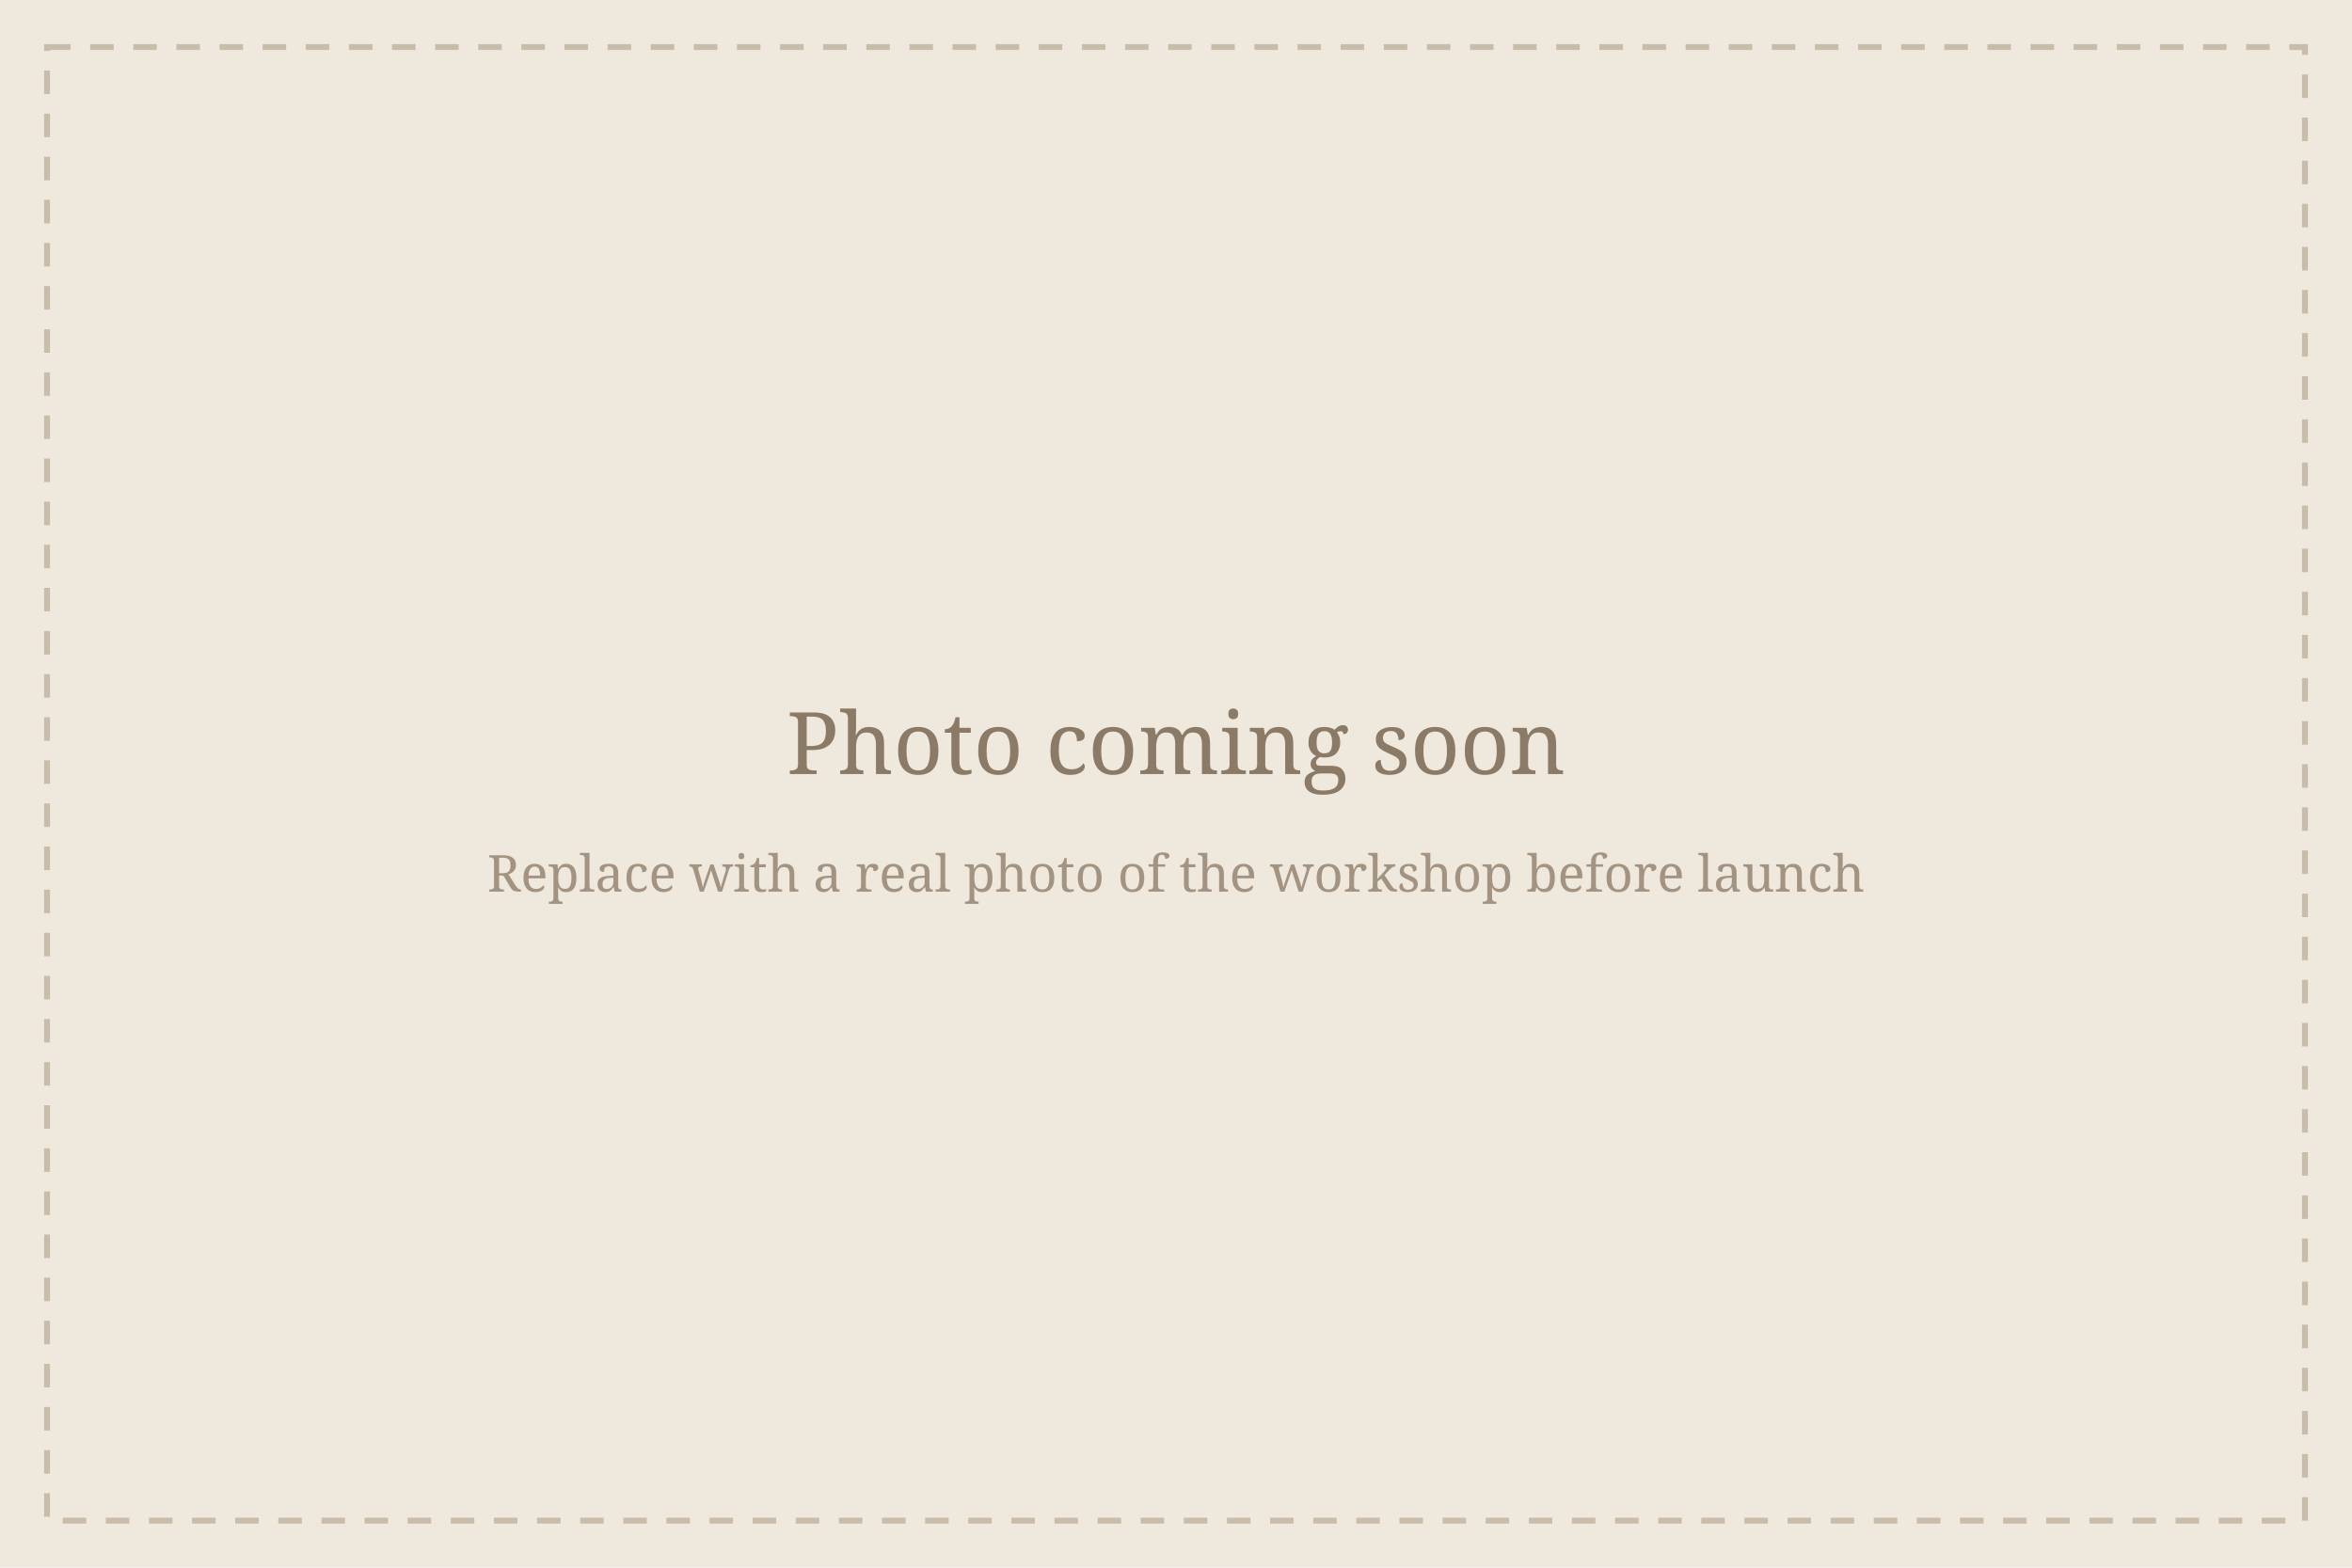
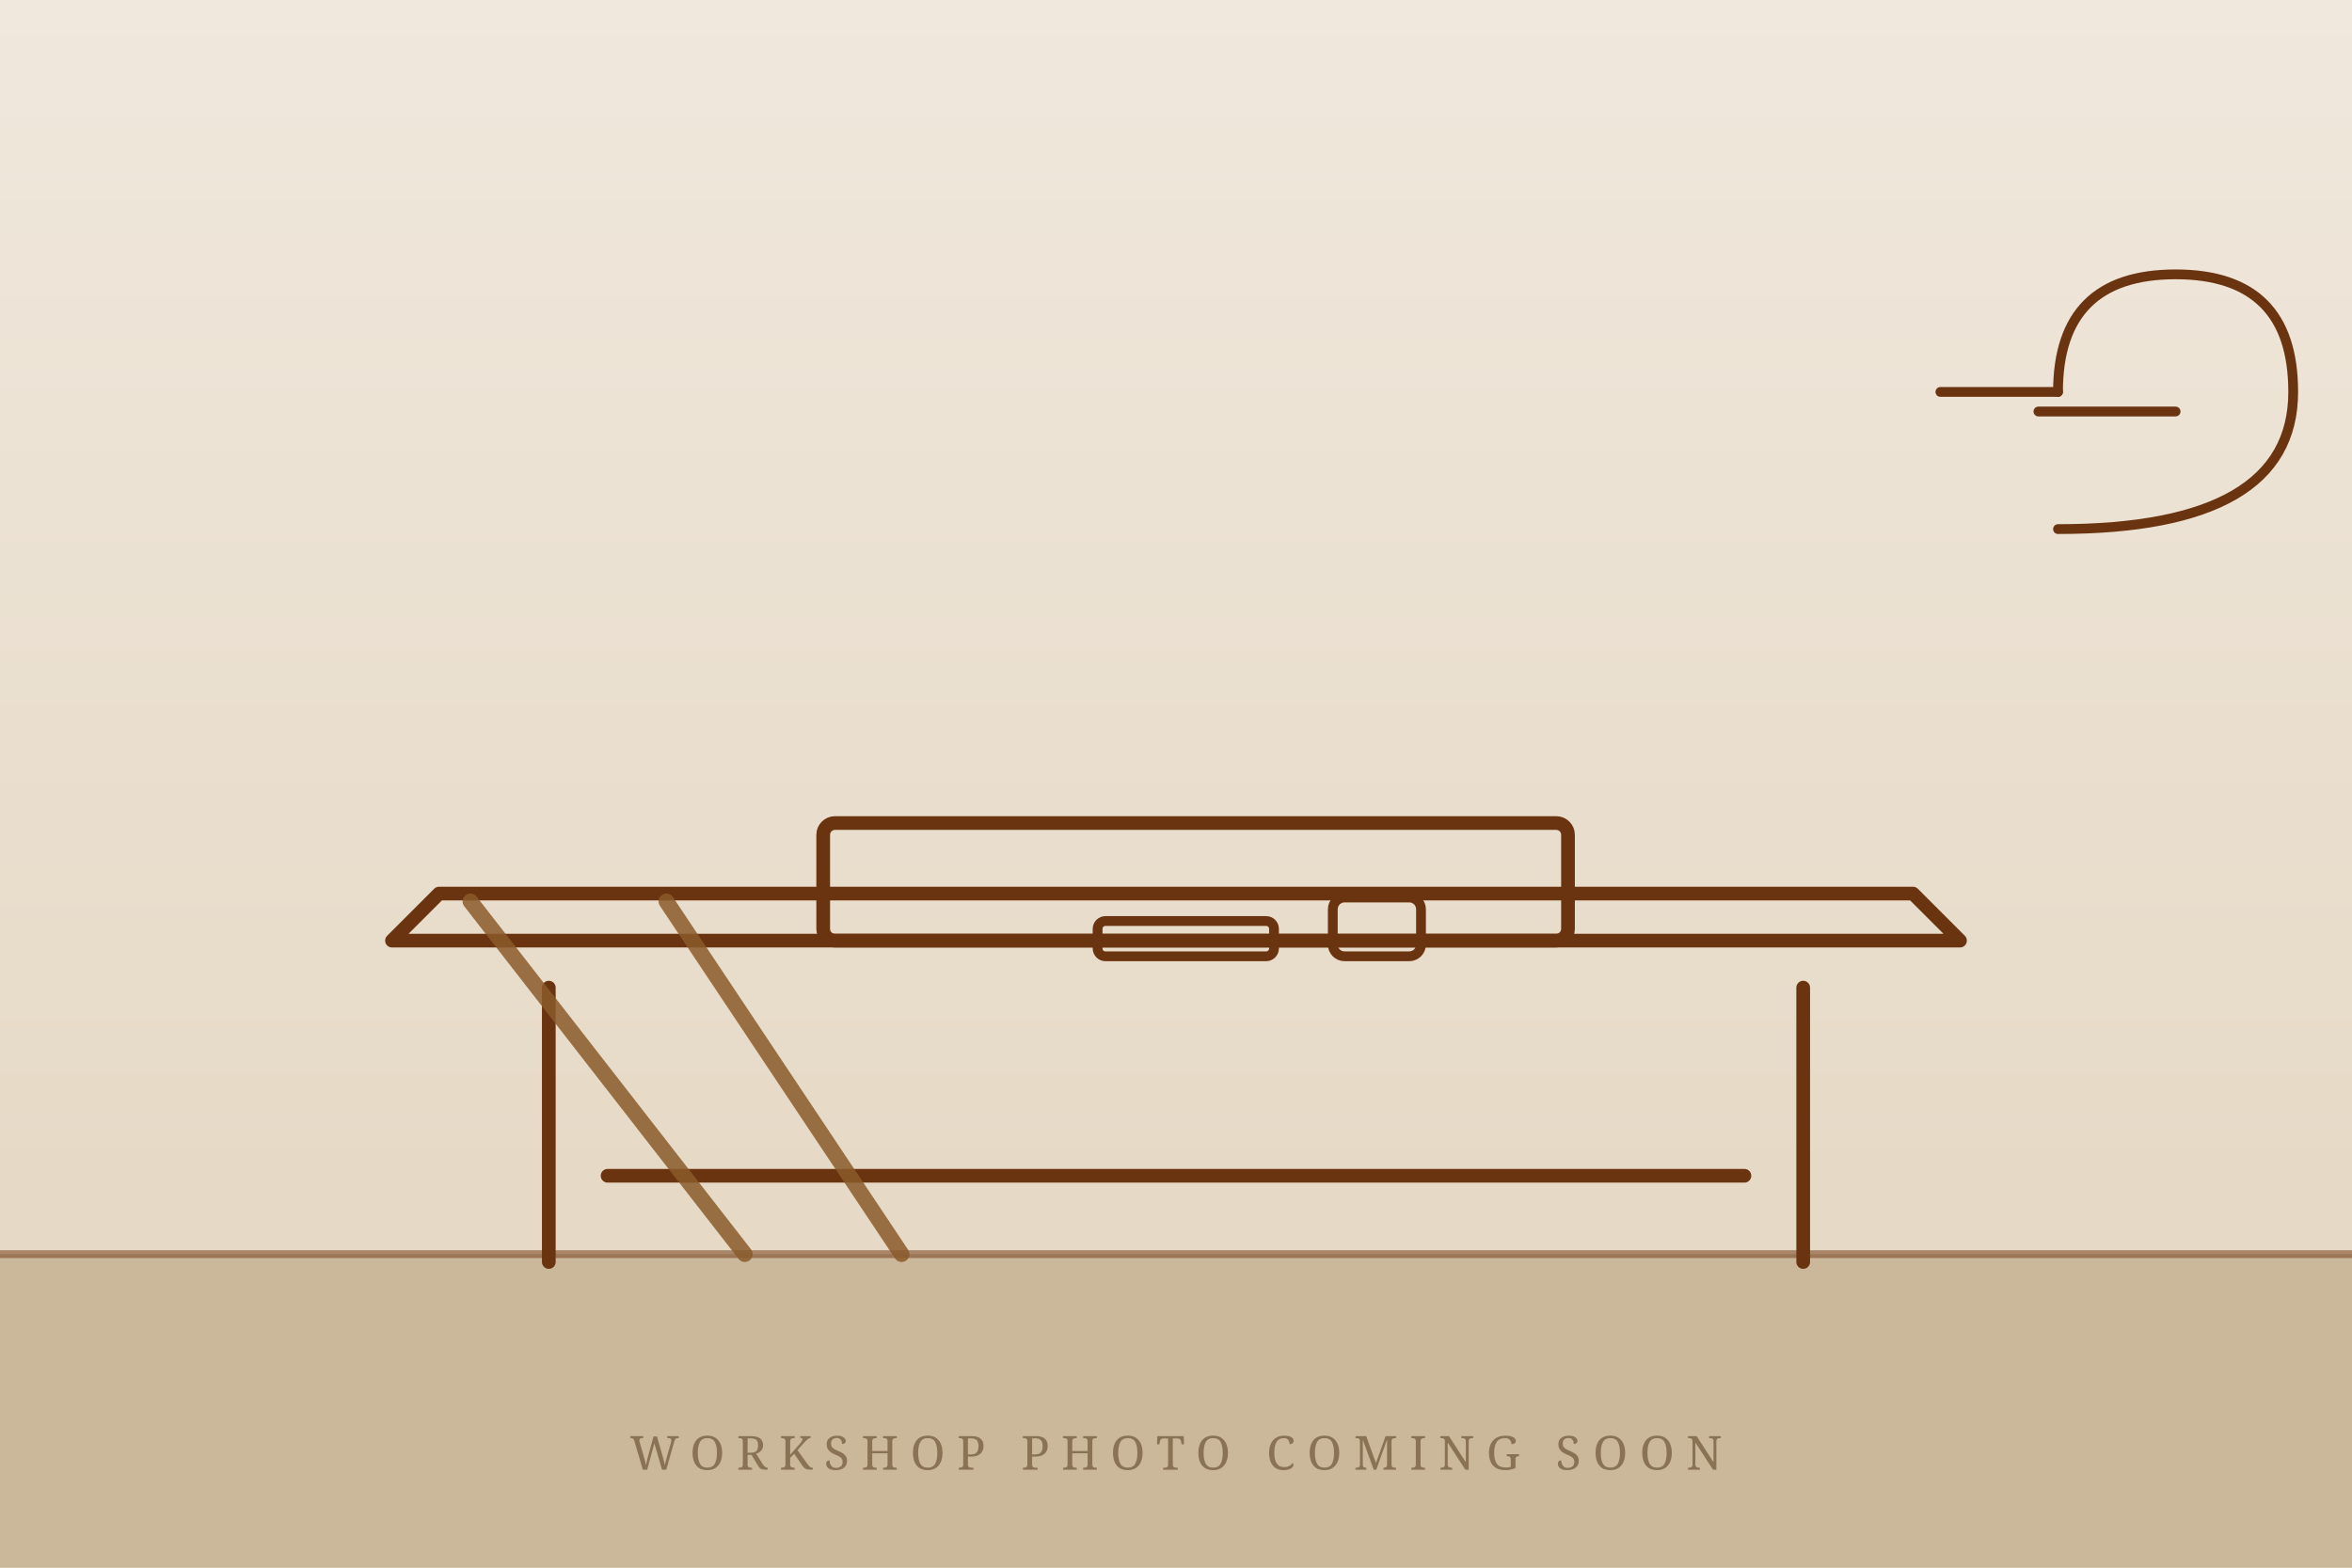
<svg xmlns="http://www.w3.org/2000/svg" viewBox="0 0 1200 800">
-   <rect width="1200" height="800" fill="#EFE8DD" />
-   <rect x="24" y="24" width="1152" height="752" fill="none" stroke="#C9BCA8" stroke-width="3" stroke-dasharray="12 10" />
-   <text x="600" y="395" font-family="Georgia, serif" font-size="44" fill="#8A7A66" text-anchor="middle">Photo coming soon</text>
-   <text x="600" y="455" font-family="Georgia, serif" font-size="26" fill="#A39481" text-anchor="middle">Replace with a real photo of the workshop before launch</text>
+   <defs>
+     <linearGradient id="wall" x1="0" y1="0" x2="0" y2="1">
+       <stop offset="0" stop-color="#f0e8dd" />
+       <stop offset="1" stop-color="#e3d5bf" />
+     </linearGradient>
+   </defs>
+   <rect width="1200" height="800" fill="url(#wall)" />
+   <rect y="640" width="1200" height="160" fill="#cbb89b" />
+   <line x1="0" y1="640" x2="1200" y2="640" stroke="#6b3410" stroke-width="4" opacity="0.5" />
+   <g stroke="#6b3410" stroke-width="7" fill="none" stroke-linecap="round" stroke-linejoin="round">
+     <path d="M200 480 h800 l-24 -24 H224 z" />
+     <path d="M280 504 v140 M920 504 v140" />
+     <path d="M310 600 h580" />
+   </g>
+   <g stroke="#8a5a2a" stroke-width="8" fill="none" stroke-linecap="round" opacity="0.85">
+     <path d="M240 460 L380 640 M340 460 L460 640" />
+   </g>
+   <g stroke="#6b3410" stroke-width="7" fill="none" stroke-linecap="round">
+     <rect x="420" y="420" width="380" height="60" rx="6" />
+   </g>
+   <g stroke="#6b3410" stroke-width="5" fill="none" stroke-linecap="round" stroke-linejoin="round">
+     <path d="M1050 200 q0 -60 60 -60 q60 0 60 60 q0 70 -120 70" />
+     <path d="M1050 200 h-60 M1110 210 h-70" />
+   </g>
+   <g stroke="#6b3410" stroke-width="5" fill="none" stroke-linecap="round">
+     <rect x="560" y="470" width="90" height="18" rx="4" />
+     <rect x="680" y="458" width="45" height="30" rx="6" />
+   </g>
+   <text x="600" y="750" font-family="Georgia, serif" font-size="24" fill="#8a7355" text-anchor="middle" letter-spacing="6">WORKSHOP PHOTO COMING SOON</text>
</svg>
